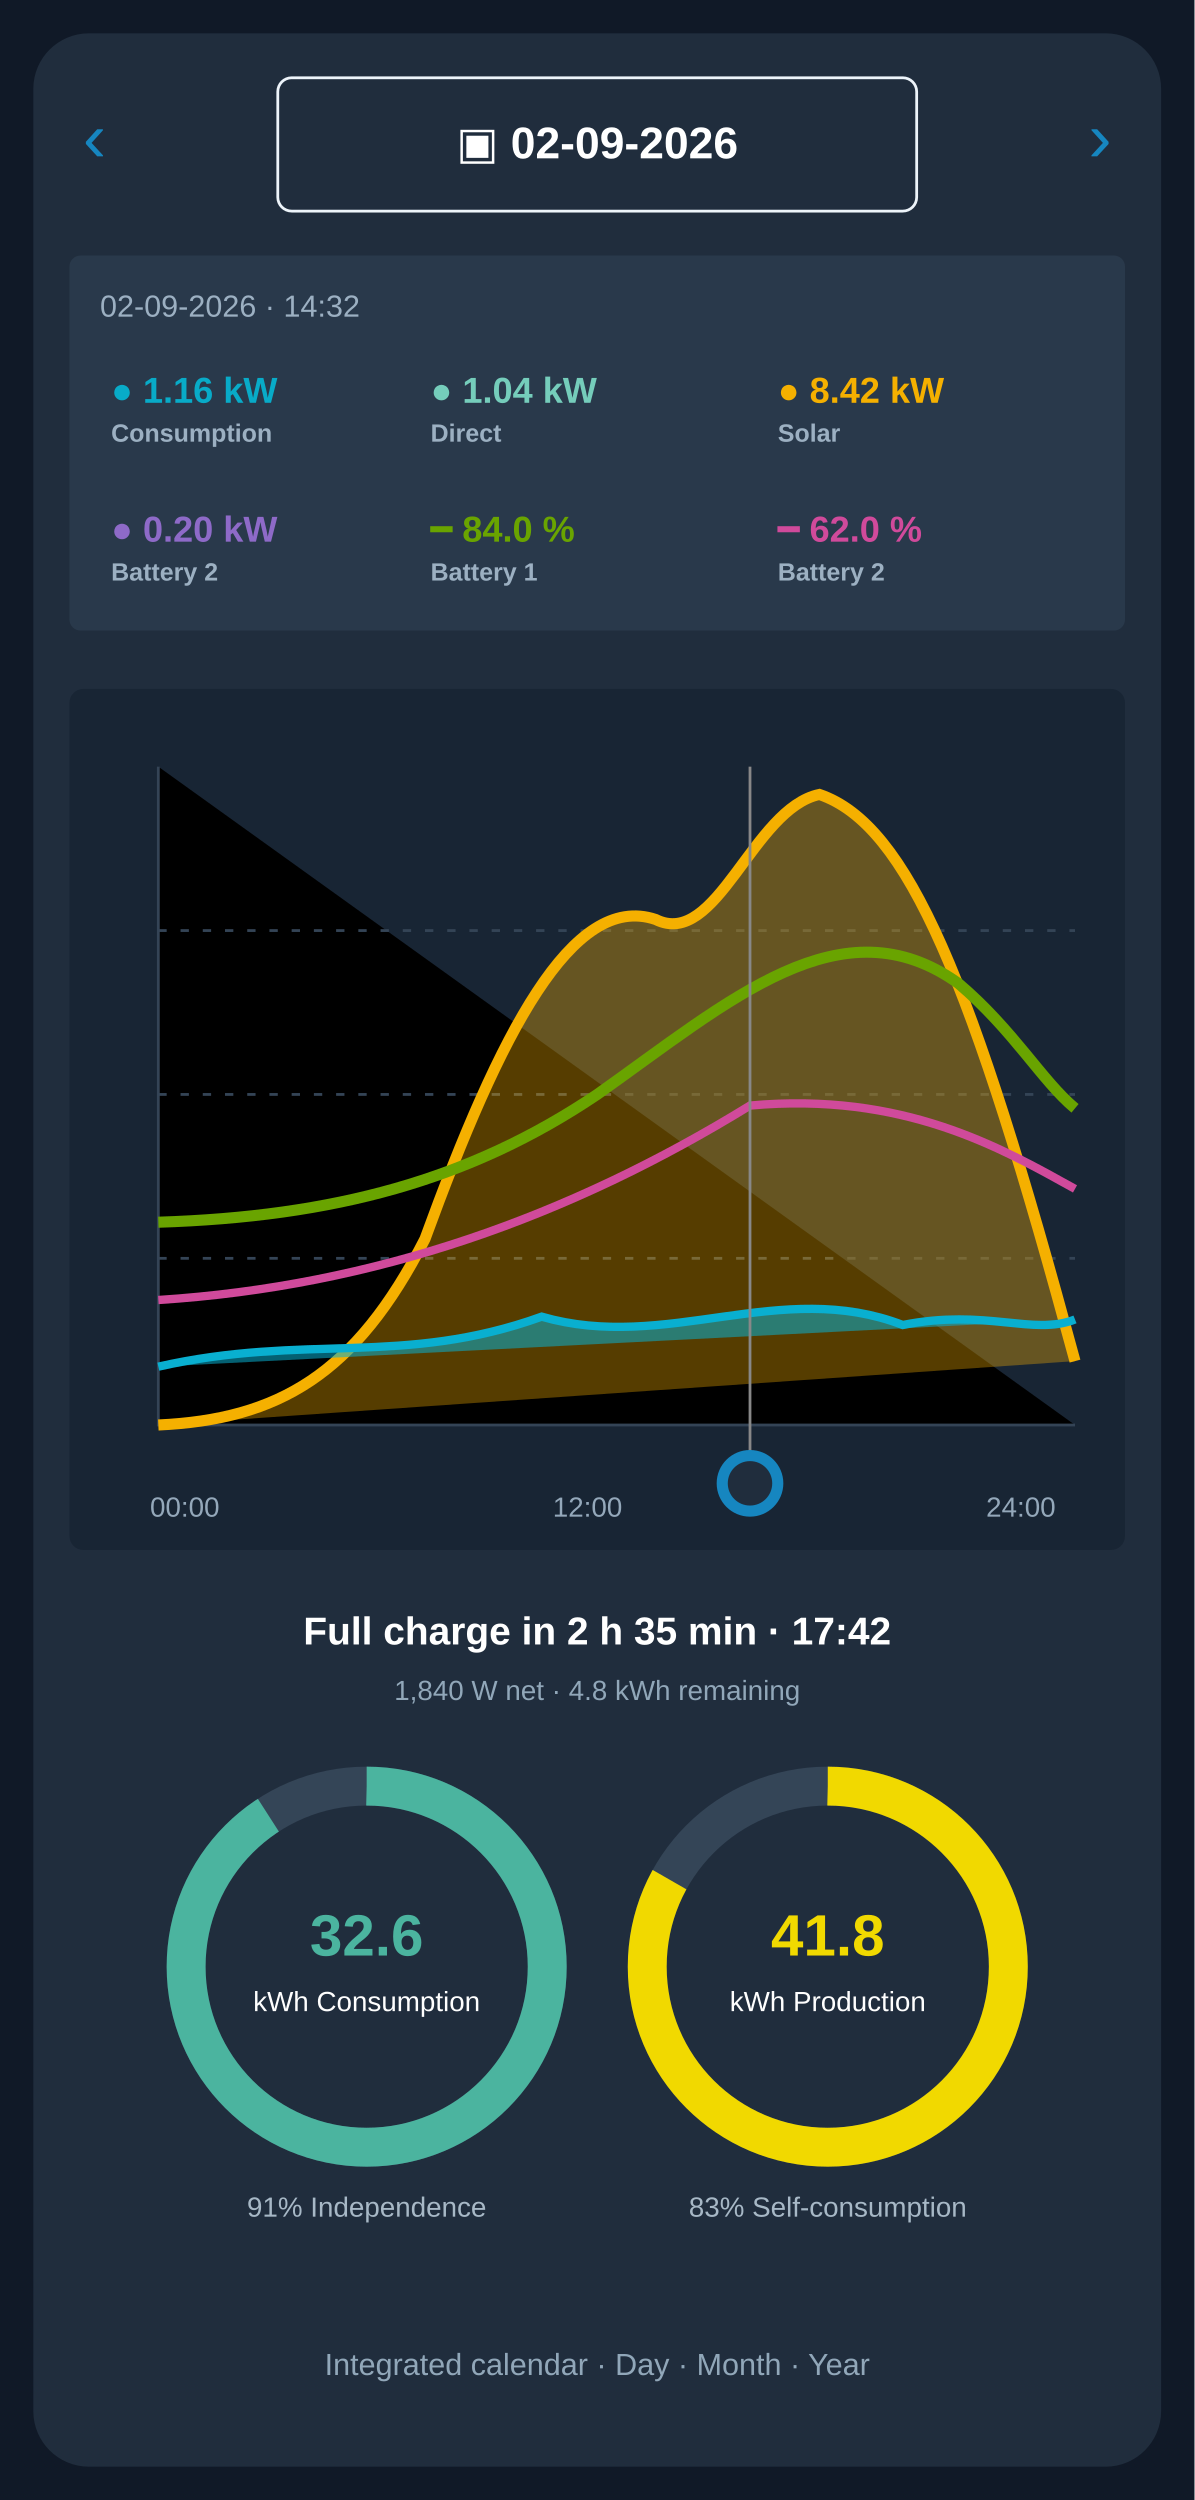
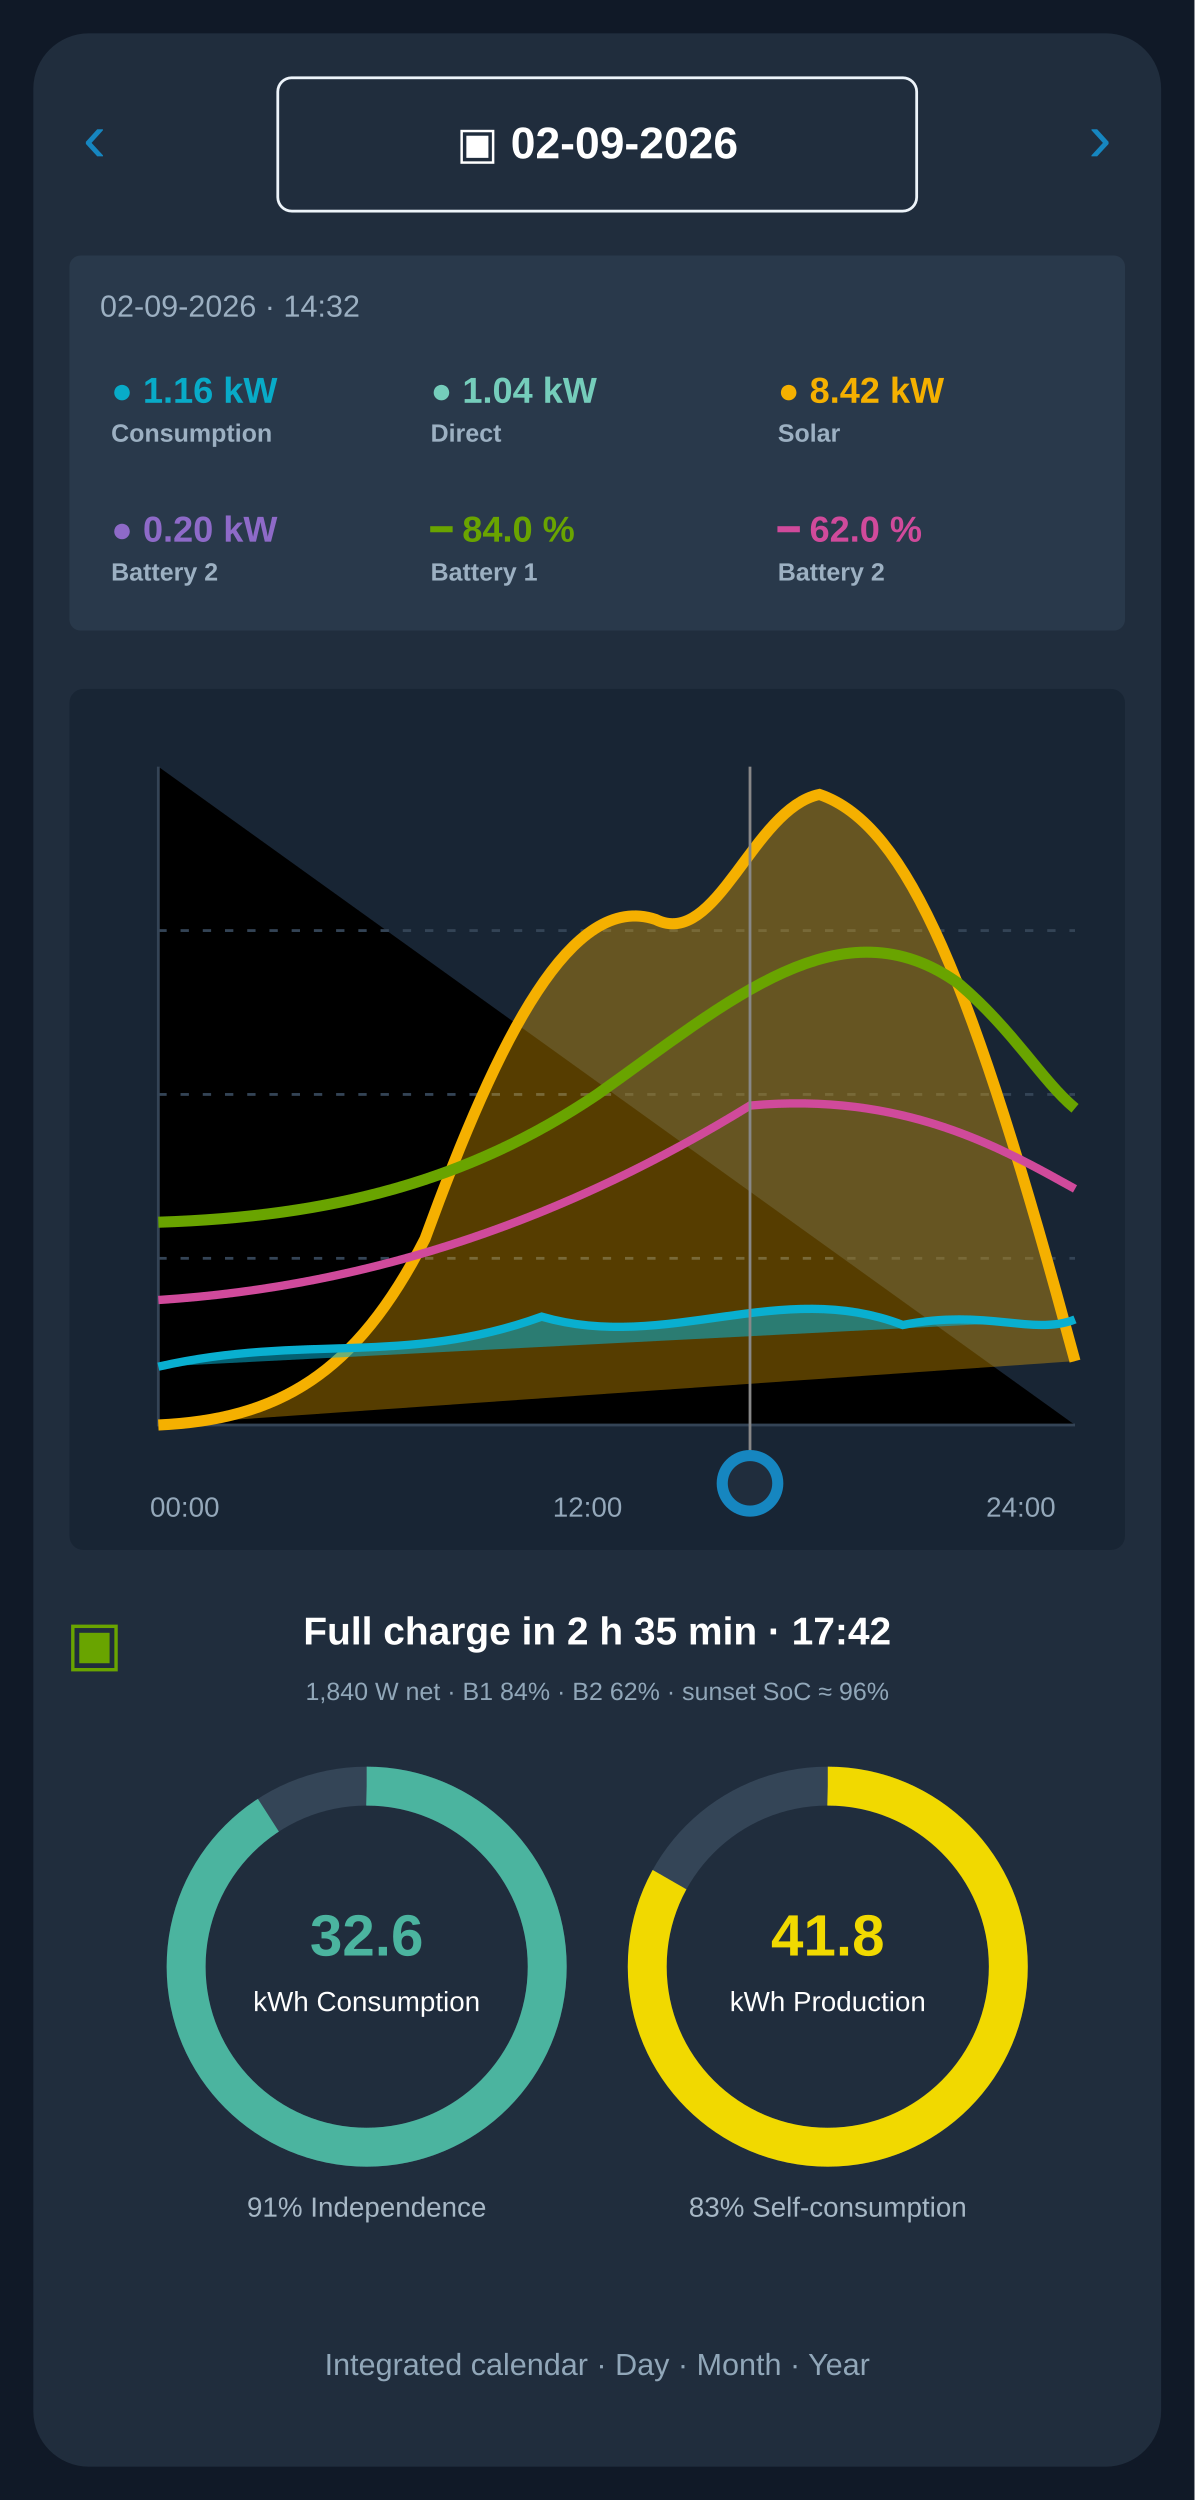
<svg xmlns="http://www.w3.org/2000/svg" width="430" height="900" viewBox="0 0 430 900">
  <rect width="430" height="900" fill="#101927" />
  <rect x="12" y="12" width="406" height="876" rx="20" fill="#202d3d" />
  <g font-family="Arial" text-anchor="middle">
    <text x="34" y="58" fill="#1686c0" font-size="25">‹</text>
    <rect x="100" y="28" width="230" height="48" rx="5" fill="none" stroke="#edf4fa" />
    <text x="215" y="57" fill="#fff" font-size="16" font-weight="700">▣  02-09-2026</text>
    <text x="396" y="58" fill="#1686c0" font-size="25">›</text>
  </g>
  <g font-family="Arial">
    <rect x="25" y="92" width="380" height="135" rx="4" fill="#29394b" />
    <text x="36" y="114" fill="#9cb0c2" font-size="11">02-09-2026 · 14:32</text>
    <text x="40" y="145" fill="#08abc8" font-size="13" font-weight="700">● 1.16 kW<tspan x="40" dy="14" fill="#9cb0c2" font-size="9">Consumption</tspan>
    </text>
    <text x="155" y="145" fill="#75cdbb" font-size="13" font-weight="700">● 1.04 kW<tspan x="155" dy="14" fill="#9cb0c2" font-size="9">Direct</tspan>
    </text>
    <text x="280" y="145" fill="#f5b000" font-size="13" font-weight="700">● 8.42 kW<tspan x="280" dy="14" fill="#9cb0c2" font-size="9">Solar</tspan>
    </text>
    <text x="40" y="195" fill="#8e6ac8" font-size="13" font-weight="700">● 0.20 kW<tspan x="40" dy="14" fill="#9cb0c2" font-size="9">Battery 2</tspan>
    </text>
    <text x="155" y="195" fill="#69a400" font-size="13" font-weight="700">━ 84.0 %<tspan x="155" dy="14" fill="#9cb0c2" font-size="9">Battery 1</tspan>
    </text>
    <text x="280" y="195" fill="#d04a9b" font-size="13" font-weight="700">━ 62.0 %<tspan x="280" dy="14" fill="#9cb0c2" font-size="9">Battery 2</tspan>
    </text>
  </g>
  <g transform="translate(25 248)">
    <rect width="380" height="310" rx="5" fill="#182534" />
    <g stroke="#344456">
      <path d="M32 28V265H362" />
      <path d="M32 87H362M32 146H362M32 205H362" stroke-dasharray="3 5" />
    </g>
    <path d="M32 265 C75 263 103 247 128 198 C155 124 181 73 211 83 C233 94 246 43 270 38 C302 49 325 105 362 242" fill="#f5b000" fill-opacity=".35" stroke="#f5b000" stroke-width="4" />
    <path d="M32 244 C85 232 120 244 170 226 C215 239 256 212 300 229 C330 223 347 233 362 227" fill="#09afd0" fill-opacity=".55" stroke="#09afd0" stroke-width="3" />
    <path d="M32 192 C95 190 144 177 190 146 C238 112 278 76 320 106 C340 123 350 141 362 151" fill="none" stroke="#69a400" stroke-width="4" />
    <path d="M32 220 C110 215 180 190 245 150 C300 145 335 165 362 180" fill="none" stroke="#d04a9b" stroke-width="3" />
    <line x1="245" y1="28" x2="245" y2="286" stroke="#888" />
    <circle cx="245" cy="286" r="10" fill="#202d3d" stroke="#1686c0" stroke-width="4" />
    <g font-family="Arial" font-size="10" fill="#94a8ba">
      <text x="29" y="298">00:00</text>
      <text x="174" y="298">12:00</text>
      <text x="330" y="298">24:00</text>
    </g>
  </g>
  <g font-family="Arial" text-anchor="middle">
+     <text x="34" y="599" fill="#69a400" font-size="22">▣</text>
    <text x="215" y="592" fill="#fff" font-size="14" font-weight="700">Full charge in 2 h 35 min · 17:42</text>
-     <text x="215" y="612" fill="#91a7b9" font-size="10">1,840 W net · 4.8 kWh remaining</text>
+     <text x="215" y="612" fill="#91a7b9" font-size="9">1,840 W net · B1 84% · B2 62% · sunset SoC ≈ 96%</text>
    <circle cx="132" cy="708" r="65" fill="none" stroke="#344557" stroke-width="14" />
    <circle cx="132" cy="708" r="65" fill="none" stroke="#4bb49f" stroke-width="14" stroke-dasharray="371 409" transform="rotate(-90 132 708)" />
    <text x="132" y="704" fill="#4bb49f" font-size="21" font-weight="700">32.6</text>
    <text x="132" y="724" fill="#fff" font-size="10">kWh Consumption</text>
    <text x="132" y="798" fill="#a7b8c6" font-size="10">91% Independence</text>
    <circle cx="298" cy="708" r="65" fill="none" stroke="#344557" stroke-width="14" />
    <circle cx="298" cy="708" r="65" fill="none" stroke="#f1d900" stroke-width="14" stroke-dasharray="339 409" transform="rotate(-90 298 708)" />
    <text x="298" y="704" fill="#f1d900" font-size="21" font-weight="700">41.8</text>
    <text x="298" y="724" fill="#fff" font-size="10">kWh Production</text>
    <text x="298" y="798" fill="#a7b8c6" font-size="10">83% Self-consumption</text>
    <text x="215" y="855" fill="#91a7b9" font-size="11">Integrated calendar · Day · Month · Year</text>
  </g>
</svg>
